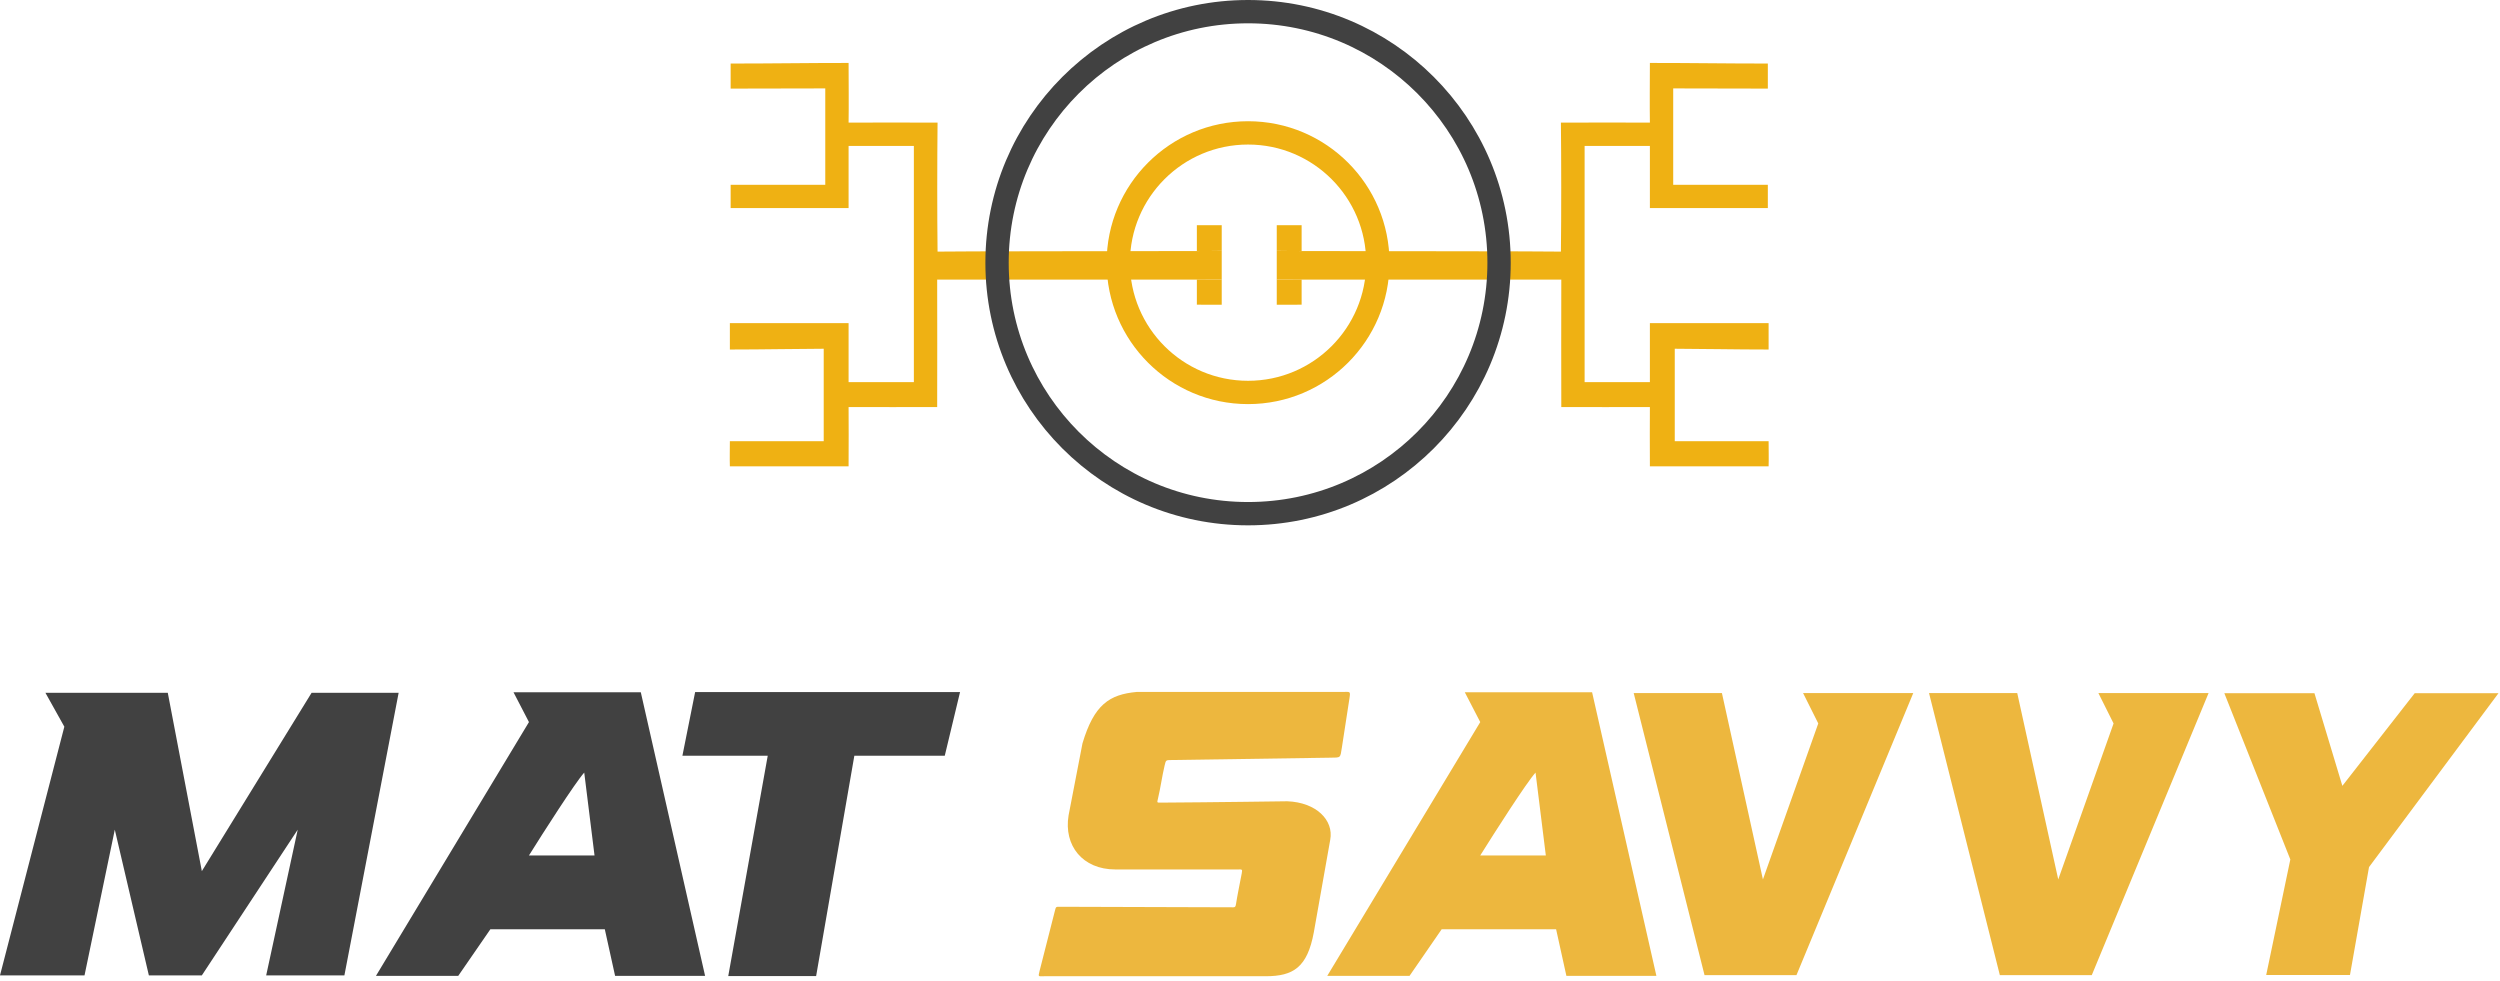
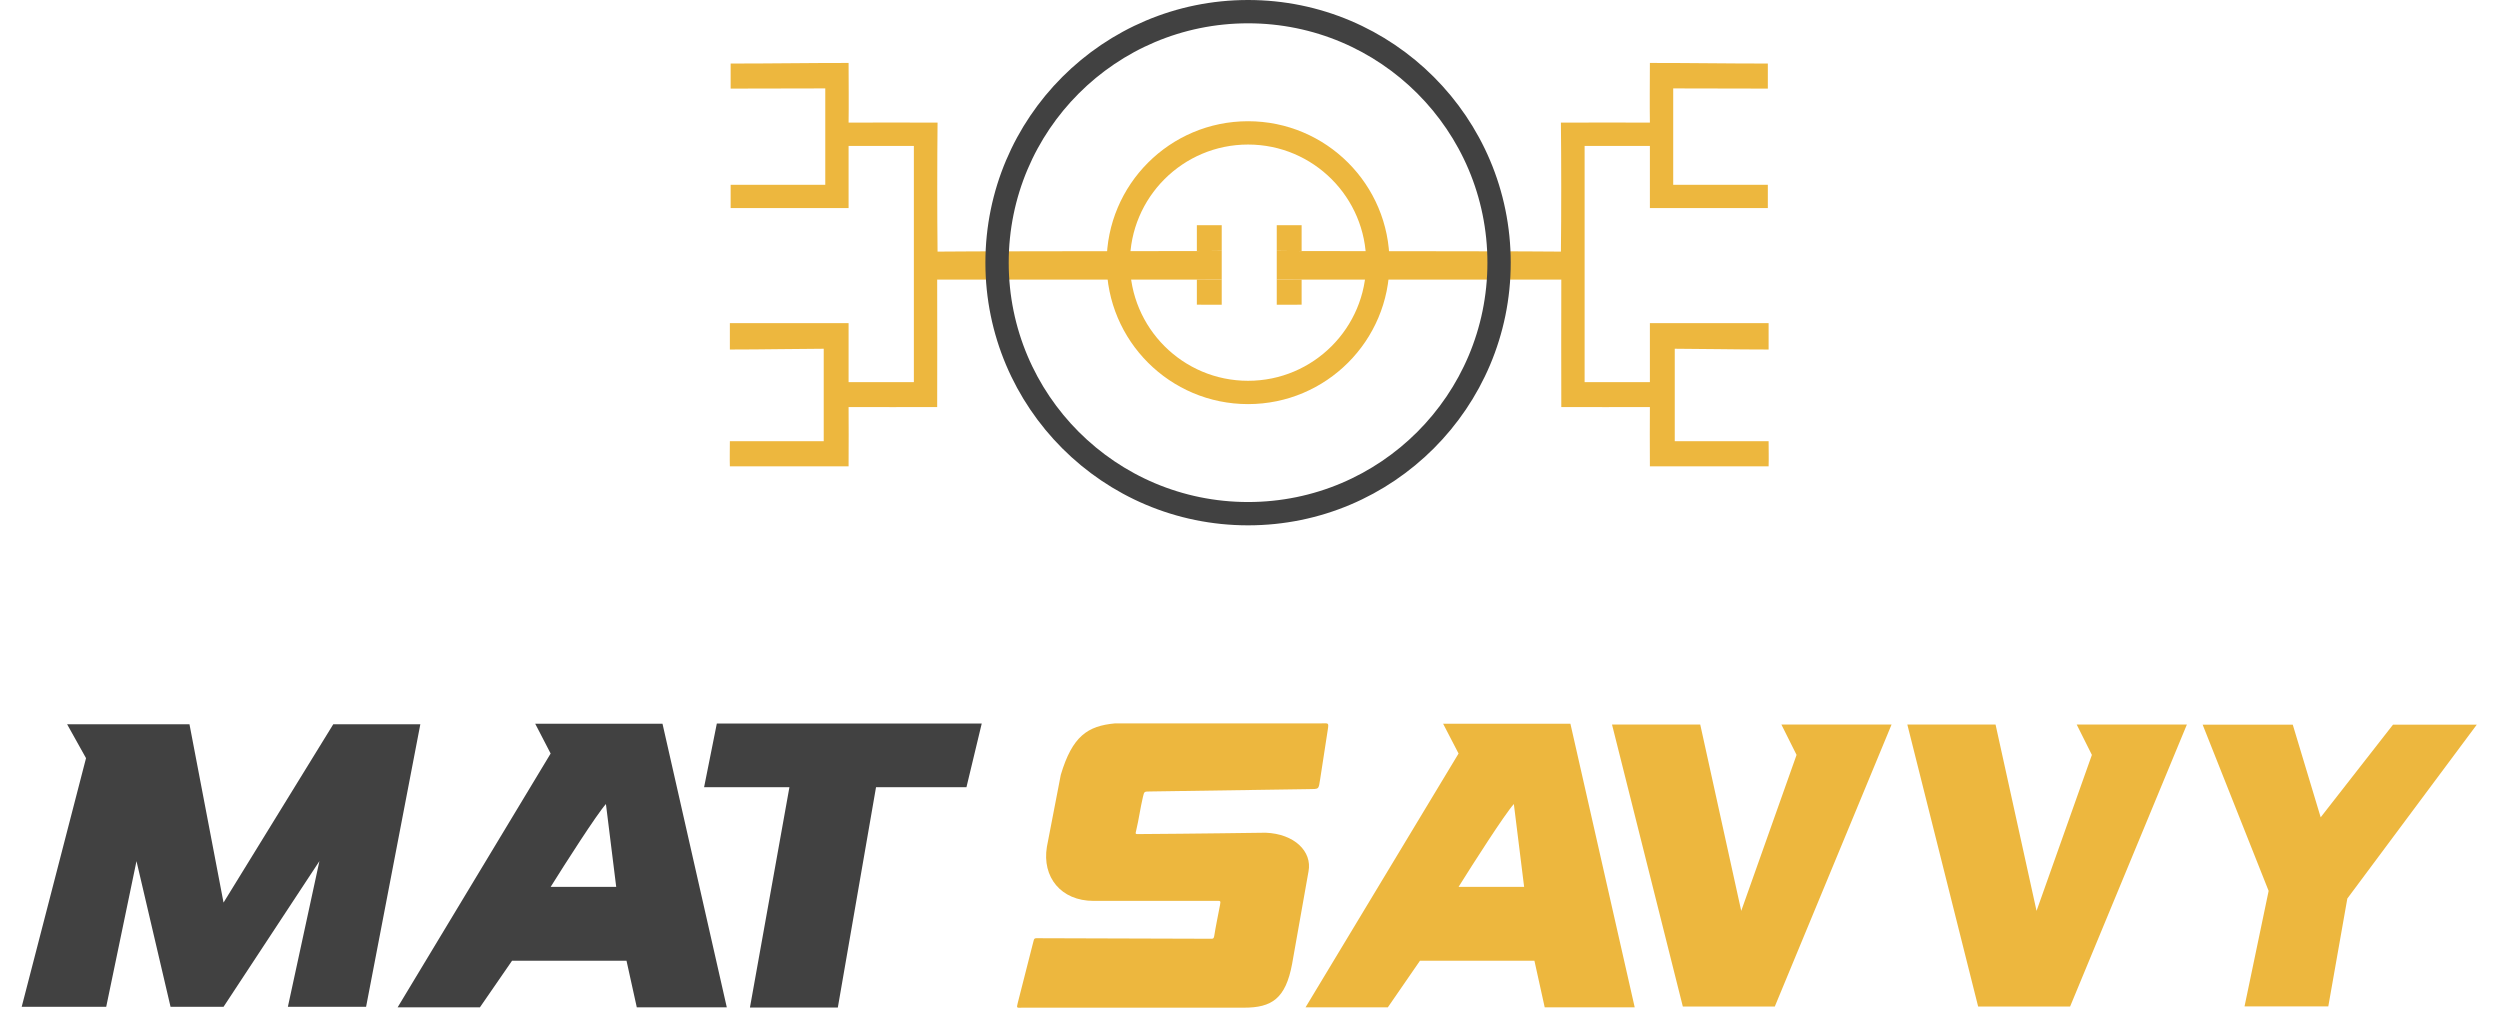
- <svg xmlns="http://www.w3.org/2000/svg" width="477" height="187" viewBox="0 0 477 187" fill="none">
-   <path d="M157.165 84.186L157.165 66.541C151.585 66.554 145.783 66.689 139.259 66.689V61.648H161.91C161.917 64.648 161.91 69.951 161.91 72.917H174.365V27.841H161.91L161.91 39.703H139.407C139.395 38.704 139.407 35.996 139.407 35.255C146.376 35.255 150.465 35.239 157.462 35.255V16.869C154.036 16.877 142.669 16.905 139.407 16.905V12.124C147.858 12.124 153.415 12.01 161.91 12.01C161.919 14.442 161.961 20.866 161.91 23.393C165.115 23.36 174.142 23.393 178.887 23.393C178.813 30.362 178.802 41.161 178.887 48.007C182.804 47.927 212.977 47.946 228.36 47.9C231.811 47.89 232.199 47.877 233.105 47.858V53.344C229.184 53.331 181.334 53.344 178.813 53.344C178.852 62.323 178.813 68.765 178.813 77.662C173.18 77.662 167.545 77.7 161.91 77.662C161.953 80.508 161.91 85.016 161.91 88.977H139.259C139.21 87.689 139.259 85.52 139.259 84.186C145.041 84.186 151.848 84.16 157.165 84.186Z" fill="#EFB113" />
-   <path d="M233.105 47.858V42.965H228.36V47.9C231.811 47.89 232.199 47.877 233.105 47.858Z" fill="#EFB113" />
-   <path d="M228.36 53.34V58.136L233.105 58.141V53.344L228.36 53.34Z" fill="#EFB113" />
-   <path d="M319.544 84.186L319.544 66.541C325.124 66.554 330.927 66.689 337.451 66.689V61.648H314.799C314.793 64.648 314.799 69.951 314.799 72.917H302.344V27.841H314.799L314.799 39.703H337.303C337.314 38.704 337.303 35.996 337.303 35.255C330.334 35.255 326.244 35.239 319.248 35.255V16.869C322.674 16.877 334.041 16.905 337.303 16.905V12.124C328.851 12.124 323.294 12.01 314.799 12.01C314.79 14.442 314.749 20.866 314.799 23.393C311.595 23.36 302.567 23.393 297.822 23.393C297.896 30.362 297.908 41.161 297.822 48.007C293.906 47.927 263.732 47.946 248.35 47.9C244.899 47.89 244.51 47.877 243.605 47.858V53.344C247.526 53.331 295.375 53.344 297.896 53.344C297.857 62.323 297.896 68.765 297.896 77.662C303.529 77.662 309.164 77.7 314.799 77.662C314.757 80.508 314.799 85.016 314.799 88.977H337.451C337.5 87.689 337.451 85.52 337.451 84.186C331.668 84.186 324.861 84.16 319.544 84.186Z" fill="#EFB113" />
-   <path d="M243.605 47.858V42.965H248.35V47.9C244.899 47.89 244.51 47.877 243.605 47.858Z" fill="#EFB113" />
-   <path d="M248.35 53.34V58.136L243.605 58.141V53.344L248.35 53.34Z" fill="#EFB113" />
-   <circle cx="238.129" cy="50.117" r="24.762" stroke="#EFB113" stroke-width="4.448" />
-   <circle cx="238.129" cy="50.117" r="47.893" stroke="#414141" stroke-width="4.448" />
-   <path d="M8.665 132.185H32.013L38.512 166.212L59.453 132.185H76.061L65.711 186.101H50.788L56.805 158.304L38.512 186.101H28.402L21.904 158.304L16.127 186.101H0L12.276 138.655L8.665 132.185Z" fill="#414141" />
-   <path fill-rule="evenodd" clip-rule="evenodd" d="M71.731 186.196L100.924 137.773L97.98 132.09H122.266L134.532 186.196H117.36L115.397 177.302H93.564L87.431 186.196H71.731ZM100.924 163.22C103.704 158.772 109.706 149.384 111.472 147.408L113.435 163.22H100.924Z" fill="#414141" />
-   <path d="M132.632 132.048L130.202 144.198H146.483L138.95 186.237H155.717L163.007 144.198H180.26L183.176 132.048H132.632Z" fill="#414141" />
-   <path d="M256.023 142.675C256.494 139.62 257.158 135.308 257.479 133.231C257.698 131.808 257.6 132.02 256.212 132.02H216.907C211.656 132.505 208.75 134.442 206.536 141.838L203.883 155.583C202.938 161.321 206.536 165.891 212.807 165.891H236.113C236.976 165.891 237.089 165.782 236.923 166.649C236.598 168.344 236.009 171.25 235.836 172.46C235.753 173.037 235.629 173.114 235.308 173.114C231.712 173.114 207.587 173.031 202.454 173.013C201.422 173.009 201.493 172.923 201.241 173.913C200.107 178.365 199.471 180.861 198.337 185.313C198.043 186.466 198.123 186.263 199.306 186.263C215.786 186.263 241.507 186.263 241.507 186.263C246.768 186.263 249.432 184.568 250.671 177.918L253.806 160.246C254.517 156.478 251.127 153.088 245.606 152.883C245.606 152.883 231.028 153.088 221.584 153.14C220.715 153.144 220.744 153.208 220.944 152.361C221.438 150.281 221.714 148.146 222.208 146.065C222.461 145 222.447 145.029 223.521 145.013C223.521 145.013 243.289 144.722 253.806 144.566C255.84 144.536 255.714 144.682 256.023 142.675Z" fill="#EDB73E" />
-   <path fill-rule="evenodd" clip-rule="evenodd" d="M253.239 186.196L282.431 137.773L279.488 132.09H303.774L316.04 186.196H298.868L296.905 177.302H275.072L268.939 186.196H253.239ZM282.431 163.22C285.212 158.772 291.214 149.384 292.98 147.408L294.943 163.22H282.431Z" fill="#EDB73E" />
-   <path d="M311.71 132.235H328.542L336.366 167.797L346.924 138.035L344.024 132.235H349.168H365.052L342.767 186.051H325.223L311.71 132.235Z" fill="#EDB73E" />
-   <path d="M368.056 132.235H384.888L392.712 167.797L403.27 138.035L400.37 132.235H405.514H421.398L399.113 186.051H381.569L368.056 132.235Z" fill="#EDB73E" />
-   <path d="M446.923 149.941L441.596 132.263H424.402L436.995 163.987L432.393 186.024H448.376L452.009 165.44L476.71 132.263H460.727L446.923 149.941Z" fill="#EDB73E" />
+ <svg xmlns="http://www.w3.org/2000/svg" width="477" height="193" viewBox="0 0 477 193" fill="none">
+   <path d="M157.166 84.186L157.166 66.541C151.586 66.554 145.783 66.689 139.259 66.689V61.648H161.91C161.917 64.648 161.91 69.951 161.91 72.917H174.365V27.841H161.91L161.91 39.703H139.407C139.396 38.704 139.407 35.996 139.407 35.255C146.376 35.255 150.466 35.239 157.462 35.255V16.869C154.036 16.877 142.669 16.905 139.407 16.905V12.124C147.859 12.124 153.415 12.01 161.91 12.01C161.919 14.442 161.961 20.866 161.91 23.393C165.115 23.36 174.143 23.393 178.887 23.393C178.814 30.362 178.802 41.161 178.887 48.007C182.804 47.927 212.978 47.946 228.36 47.9C231.811 47.89 232.2 47.877 233.105 47.858V53.344C229.184 53.331 181.334 53.344 178.814 53.344C178.852 62.323 178.814 68.765 178.814 77.662C173.18 77.662 167.546 77.7 161.91 77.662C161.953 80.508 161.91 85.016 161.91 88.977H139.259C139.21 87.689 139.259 85.52 139.259 84.186C145.042 84.186 151.848 84.16 157.166 84.186Z" fill="#EDB73E" />
+   <path d="M233.105 47.858V42.965H228.36V47.9C231.811 47.89 232.2 47.877 233.105 47.858Z" fill="#EDB73E" />
+   <path d="M228.36 53.34V58.136L233.105 58.141V53.344L228.36 53.34Z" fill="#EDB73E" />
+   <path d="M319.544 84.186L319.544 66.541C325.124 66.554 330.927 66.689 337.451 66.689V61.648H314.799C314.793 64.648 314.799 69.951 314.799 72.917H302.344V27.841H314.799L314.8 39.703H337.303C337.314 38.704 337.303 35.996 337.303 35.255C330.334 35.255 326.244 35.239 319.248 35.255V16.869C322.674 16.877 334.041 16.905 337.303 16.905V12.124C328.851 12.124 323.294 12.01 314.799 12.01C314.79 14.442 314.749 20.866 314.799 23.393C311.595 23.36 302.567 23.393 297.822 23.393C297.896 30.362 297.908 41.161 297.822 48.007C293.906 47.927 263.732 47.946 248.35 47.9C244.899 47.89 244.51 47.877 243.605 47.858V53.344C247.526 53.331 295.376 53.344 297.896 53.344C297.857 62.323 297.896 68.765 297.896 77.662C303.529 77.662 309.164 77.7 314.799 77.662C314.757 80.508 314.799 85.016 314.799 88.977H337.451C337.5 87.689 337.451 85.52 337.451 84.186C331.668 84.186 324.861 84.16 319.544 84.186Z" fill="#EDB73E" />
+   <path d="M243.605 47.858V42.965H248.35V47.9C244.899 47.89 244.51 47.877 243.605 47.858Z" fill="#EDB73E" />
+   <path d="M248.35 53.34V58.136L243.605 58.141V53.344L248.35 53.34Z" fill="#EDB73E" />
+   <circle cx="238.13" cy="50.117" r="24.762" stroke="#EDB73E" stroke-width="4.448" />
+   <circle cx="238.13" cy="50.117" r="47.893" stroke="#414141" stroke-width="4.448" />
+   <path d="M12.804 138.185H36.151L42.65 172.212L63.591 138.185H80.2L69.849 192.101H54.926L60.944 164.304L42.65 192.101H32.541L26.042 164.304L20.265 192.101H4.139L16.414 144.655L12.804 138.185Z" fill="#414141" />
+   <path fill-rule="evenodd" clip-rule="evenodd" d="M75.87 192.196L105.062 143.773L102.119 138.09H126.405L138.671 192.196H121.499L119.536 183.302H97.703L91.57 192.196H75.87ZM105.062 169.22C107.843 164.773 113.845 155.384 115.611 153.408L117.573 169.22H105.062Z" fill="#414141" />
+   <path d="M136.771 138.049L134.341 150.199H150.622L143.089 192.238H159.856L167.146 150.199H184.399L187.315 138.049H136.771Z" fill="#414141" />
+   <path d="M251.885 148.675C252.355 145.62 253.02 141.308 253.34 139.231C253.56 137.808 253.462 138.02 252.074 138.02H212.768C207.517 138.505 204.612 140.442 202.398 147.838L199.745 161.583C198.8 167.321 202.398 171.891 208.668 171.891H231.975C232.838 171.891 232.951 171.782 232.785 172.649C232.459 174.344 231.871 177.25 231.697 178.46C231.615 179.037 231.491 179.114 231.169 179.114C227.573 179.114 203.449 179.031 198.316 179.013C197.284 179.009 197.355 178.923 197.103 179.913C195.969 184.365 195.333 186.861 194.199 191.313C193.905 192.466 193.985 192.263 195.168 192.263C211.648 192.263 237.368 192.263 237.368 192.263C242.63 192.263 245.294 190.568 246.533 183.918L249.668 166.246C250.379 162.478 246.989 159.088 241.468 158.883C241.468 158.883 226.89 159.088 217.446 159.14C216.577 159.144 216.605 159.208 216.806 158.361C217.299 156.281 217.576 154.146 218.07 152.065C218.322 151 218.308 151.029 219.383 151.013C219.383 151.013 239.151 150.722 249.668 150.566C251.702 150.536 251.575 150.682 251.885 148.675Z" fill="#EDB73E" />
+   <path fill-rule="evenodd" clip-rule="evenodd" d="M249.1 192.196L278.293 143.773L275.349 138.09H299.636L311.901 192.196H294.729L292.767 183.302H270.934L264.801 192.196H249.1ZM278.293 169.219C281.073 164.772 287.075 155.384 288.842 153.408L290.804 169.219H278.293Z" fill="#EDB73E" />
+   <path d="M307.571 138.235H324.404L332.227 173.796L342.785 144.035L339.885 138.235H345.03H360.914L338.629 192.051H321.085L307.571 138.235Z" fill="#EDB73E" />
+   <path d="M363.917 138.235H380.75L388.573 173.796L399.131 144.035L396.231 138.235H401.375H417.26L394.974 192.051H377.431L363.917 138.235Z" fill="#EDB73E" />
+   <path d="M442.785 155.941L437.457 138.262H420.263L432.856 169.986L428.255 192.024H444.238L447.87 171.439L472.571 138.262H456.588L442.785 155.941Z" fill="#EDB73E" />
</svg>
